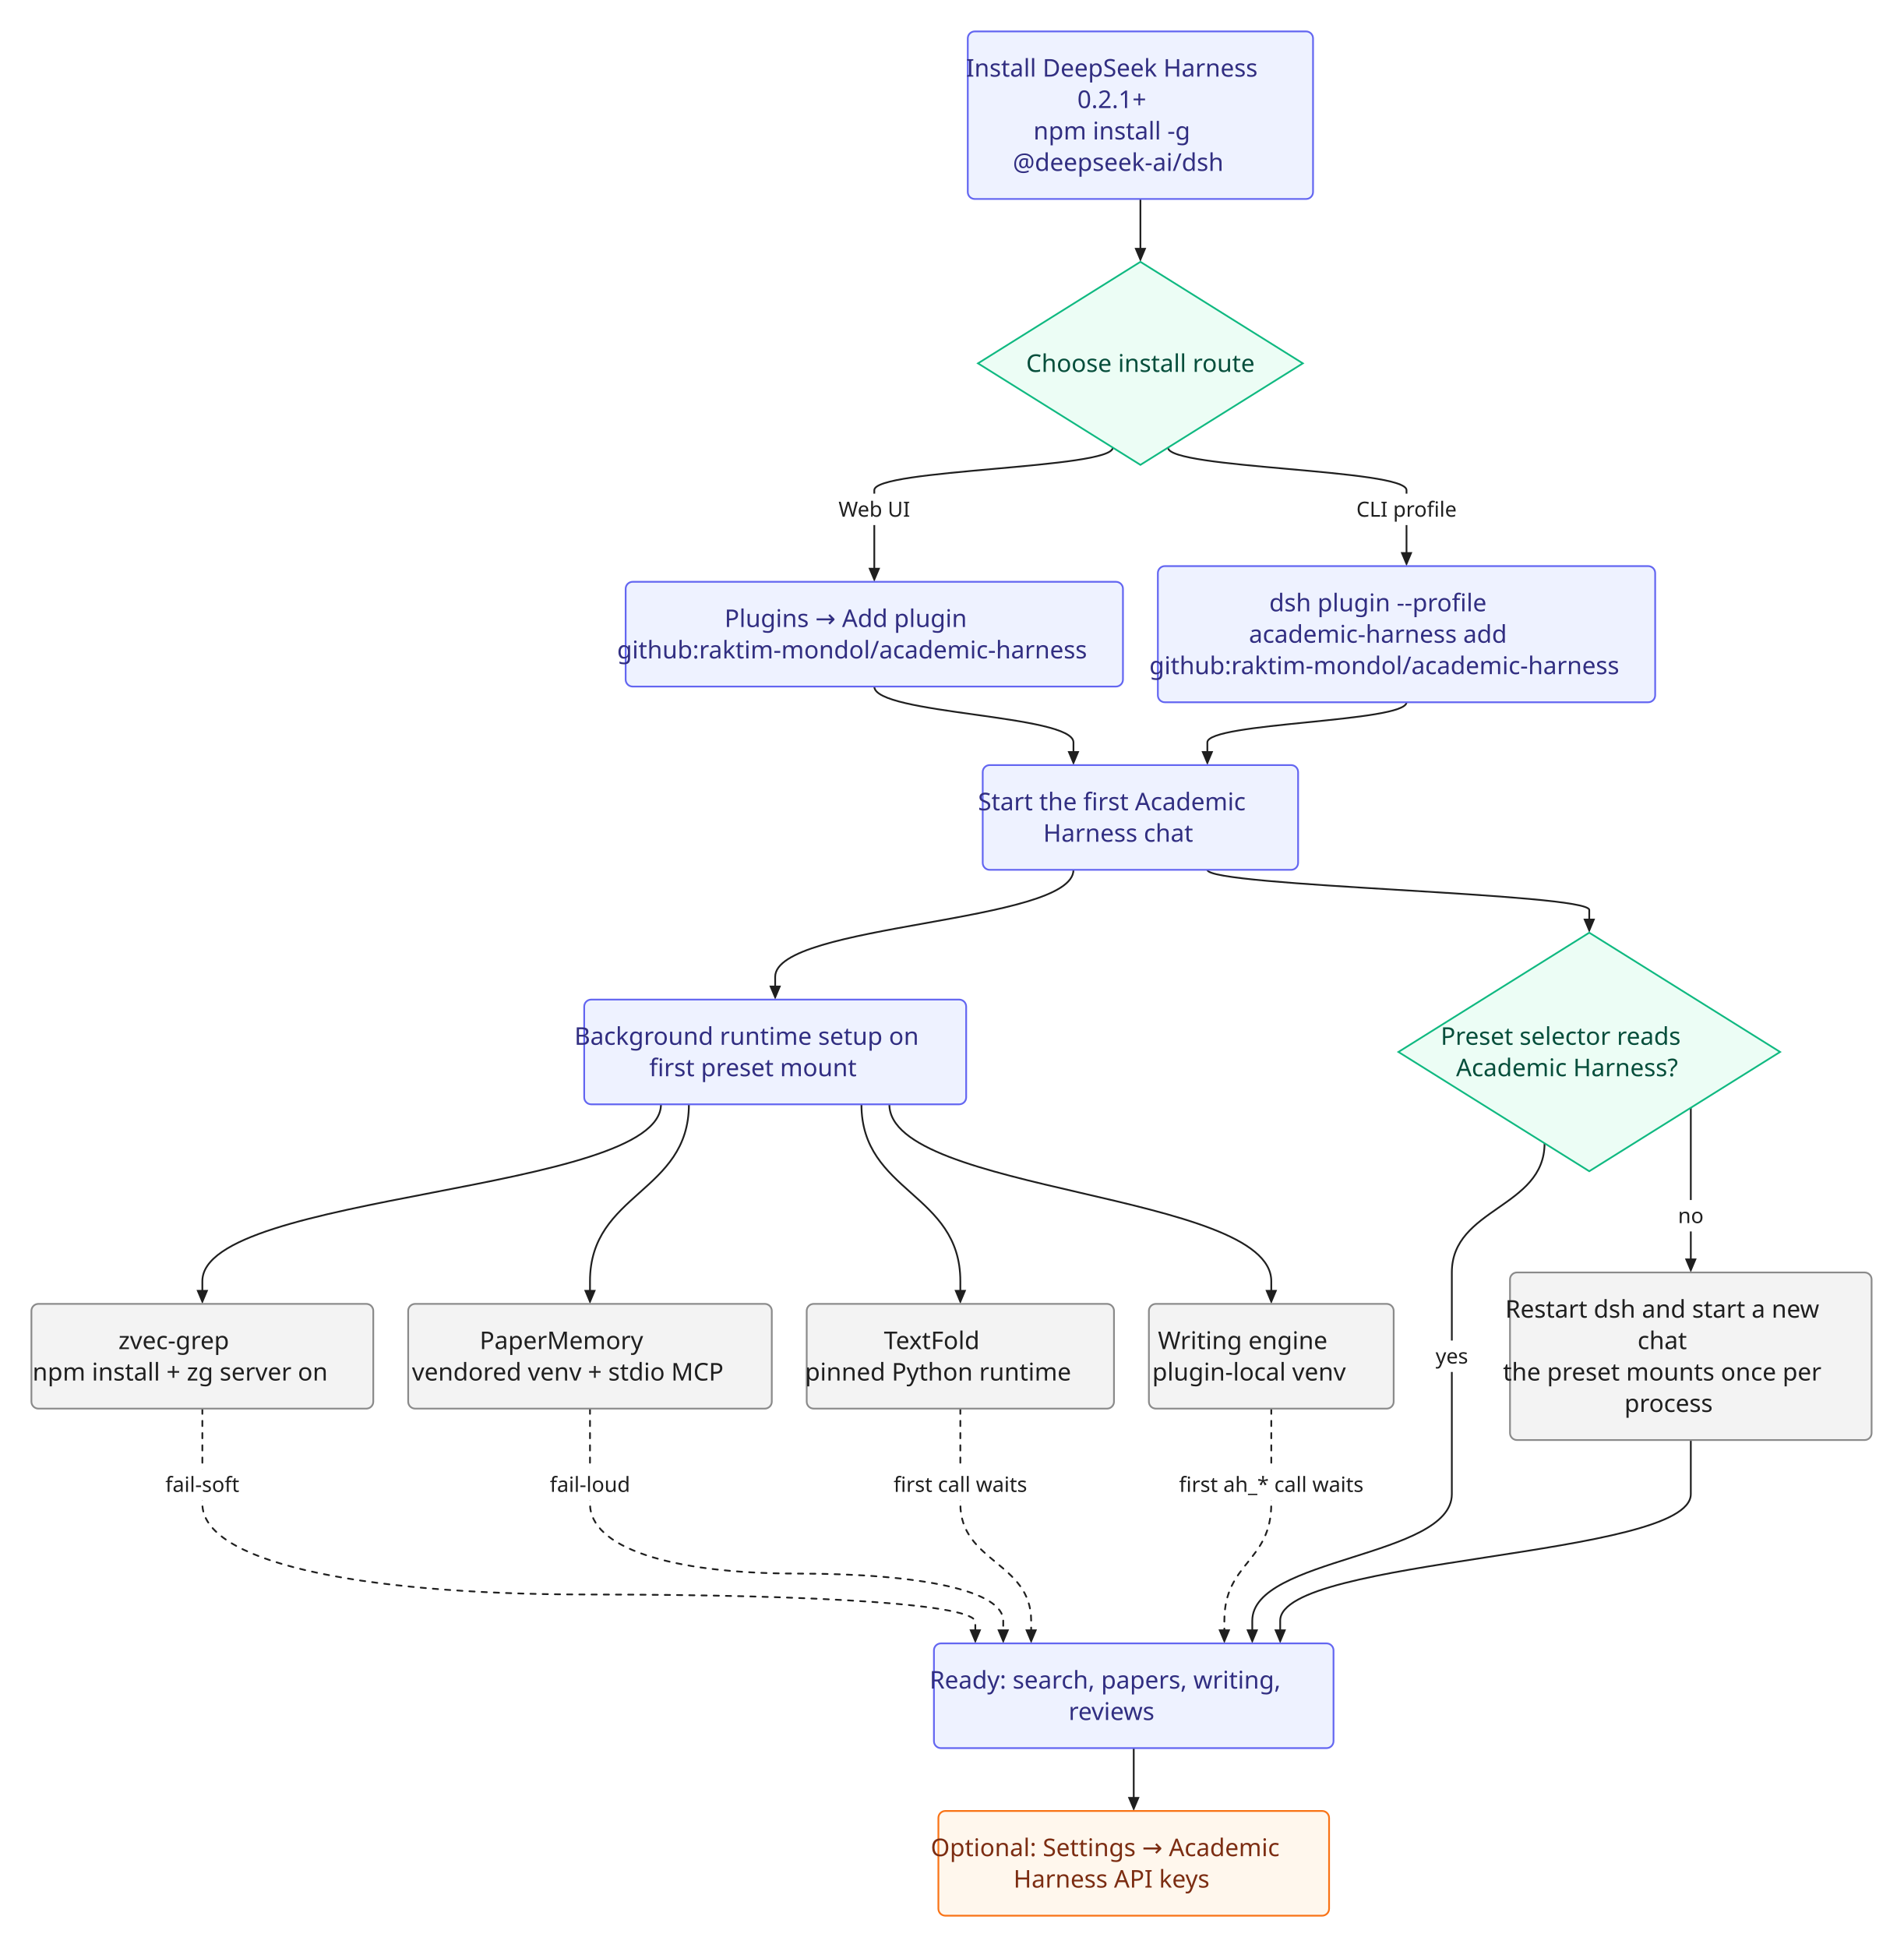
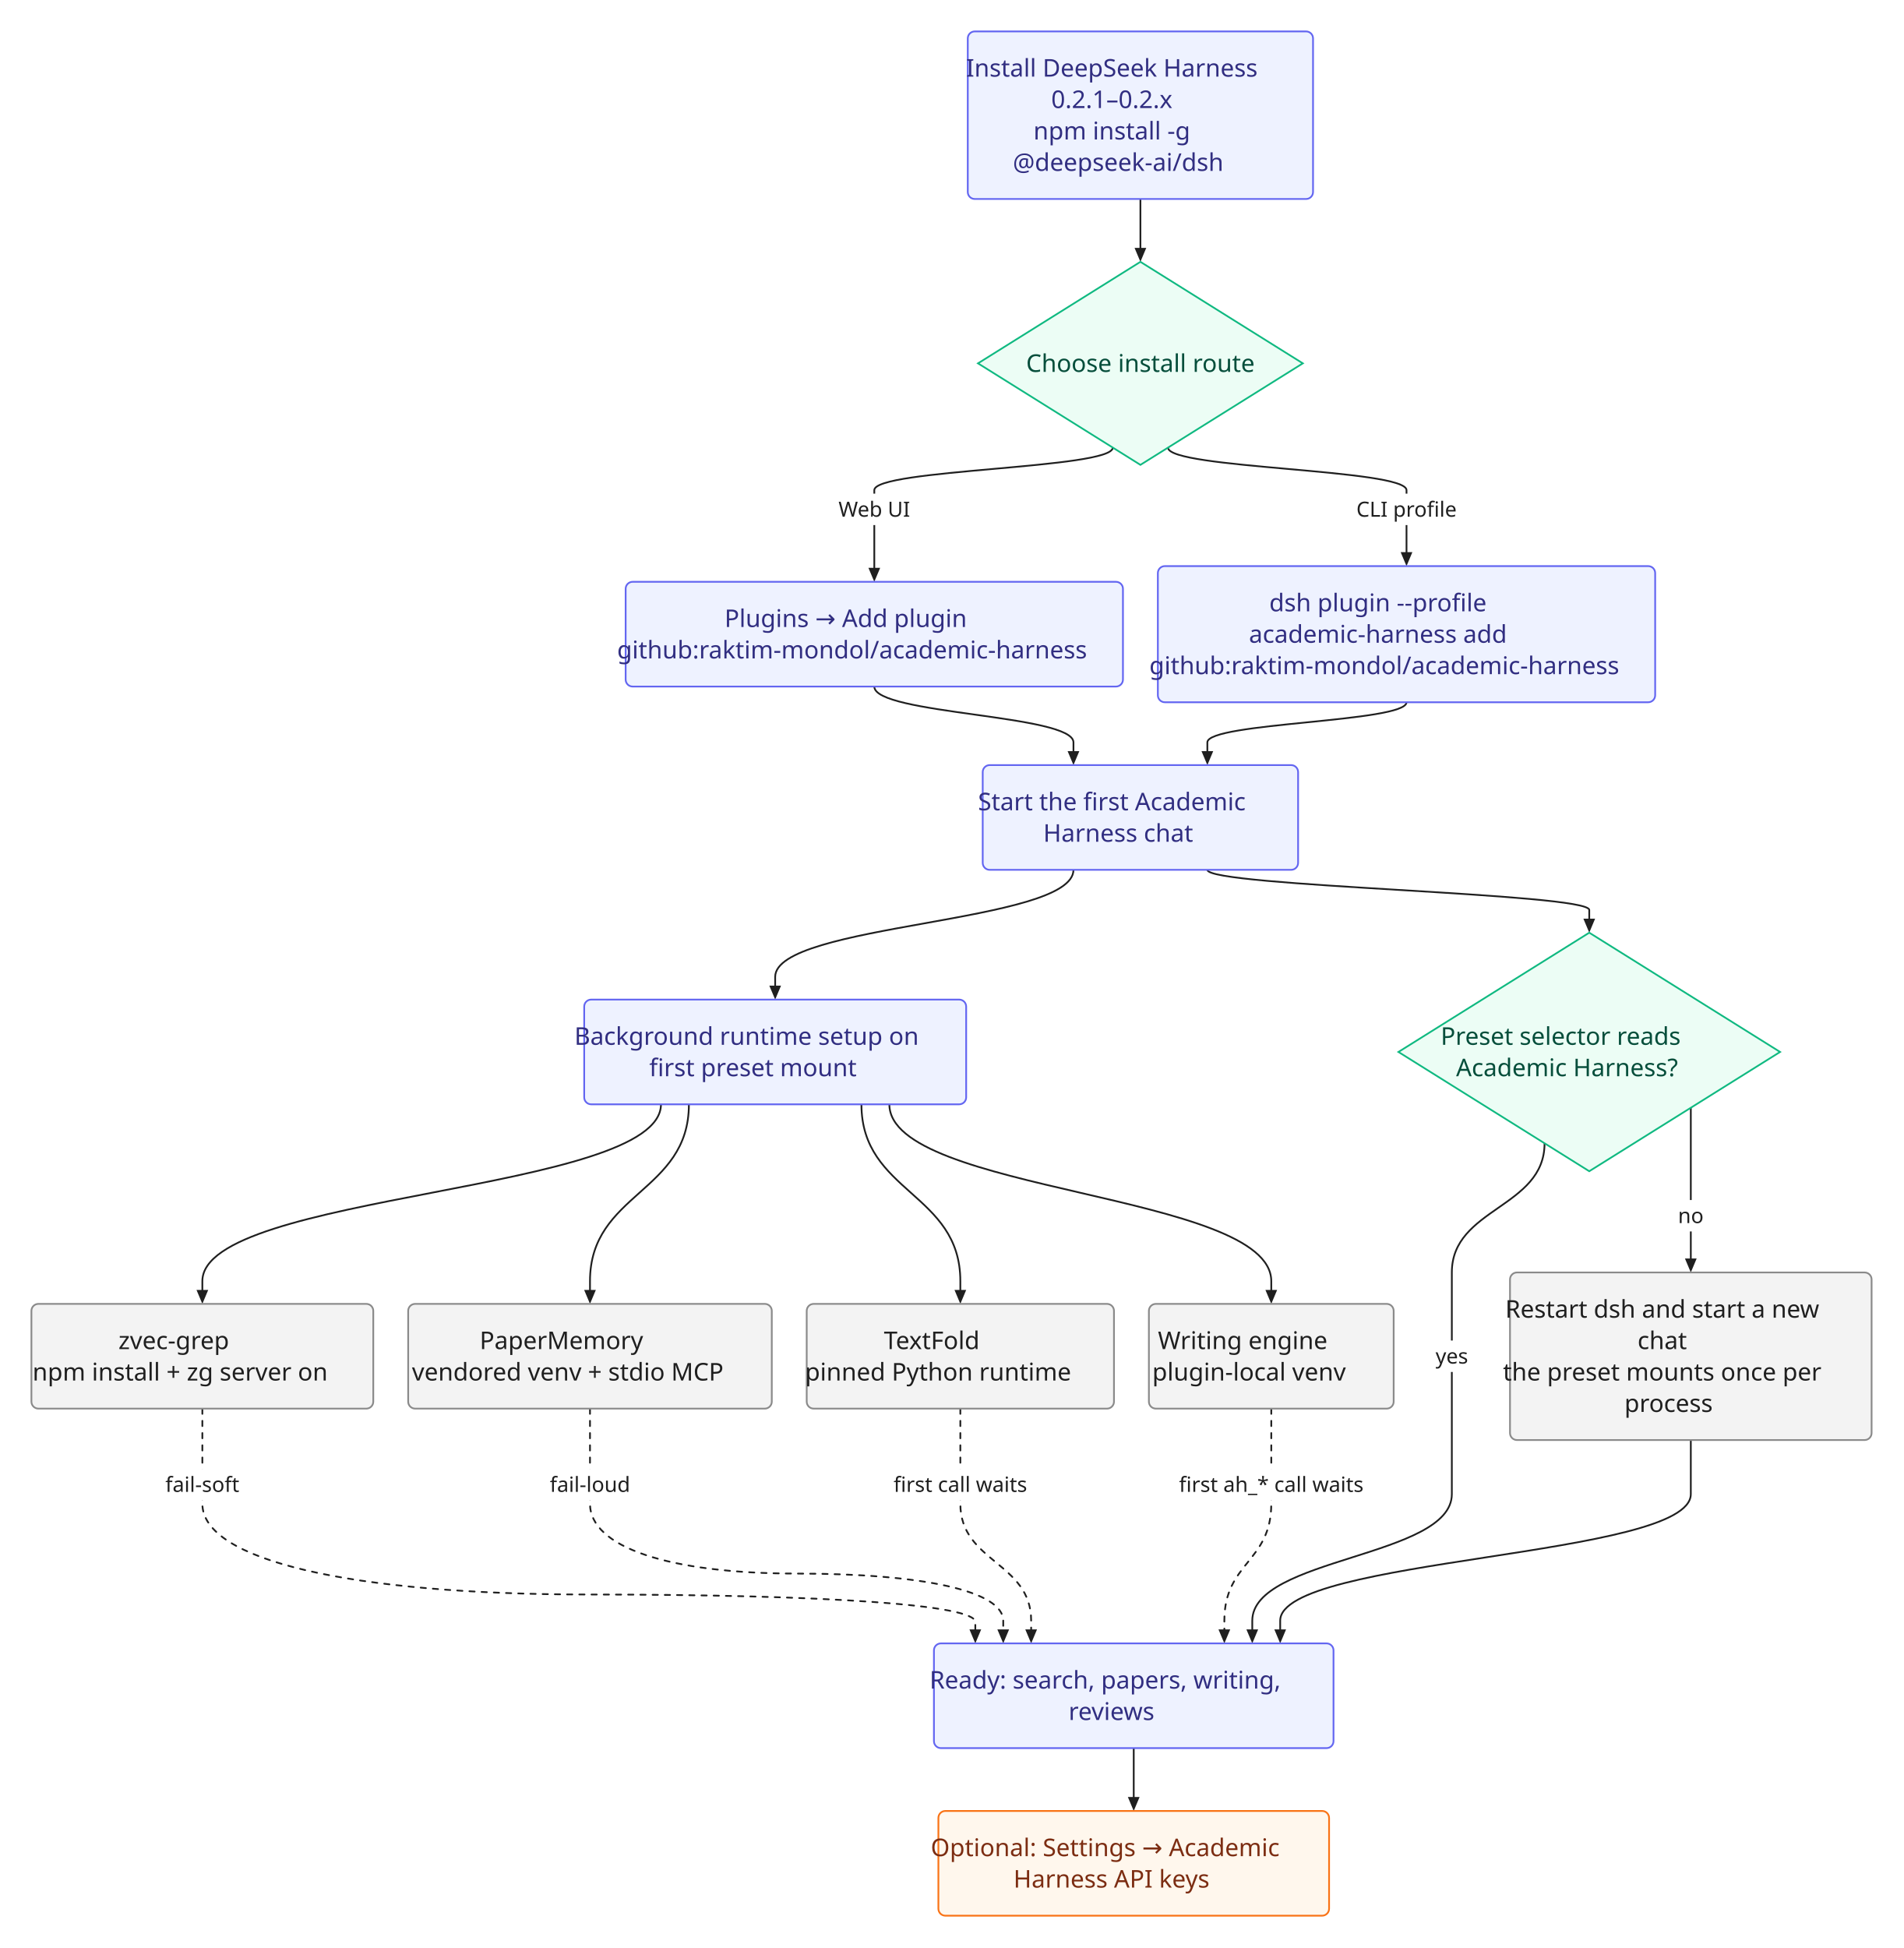
<svg xmlns="http://www.w3.org/2000/svg" class="pele pele-flowchart" viewBox="0 0 1091 1116" width="1091" height="1116" style="max-width:100%;height:auto;--_bg:#fff;--_fg:#1f1f1f;--_m:#6e6e6e;--_l:#1f1f1f;--_s:#f3f3f3;--_a:#e6e6e6;--_b:#8a8a8a;--_c:#5b7bd5;color:#1f1f1f;--_r:4px;--_fm:monospace;font:14px sans-serif;letter-spacing:normal;word-spacing:normal;text-transform:none;direction:ltr;font-family:sans-serif" fill="#1f1f1f" role="graphics-document document" aria-roledescription="flowchart">
  <rect width="100%" height="100%" fill="#ffffff" />
  <g class="pele-edges" fill="none" stroke="#1f1f1f" stroke-linecap="round">
    <g class="pele-edge" data-id="L_dsh_route_0">
      <path d="M653.46,114L653.46,143" />
      <path class="pele-marker" d="M653.46,150L650.1,142L656.82,142Z" fill="#1f1f1f" stroke="none" />
    </g>
    <g class="pele-edge" data-id="L_route_web_0">
      <path d="M637.62,256.43C637.62,268.63 500.98,268.63 500.98,280.82L500.98,326.32" />
      <path class="pele-marker" d="M500.98,333.32L497.62,325.32L504.34,325.32Z" fill="#1f1f1f" stroke="none" />
    </g>
    <g class="pele-edge" data-id="L_route_cli_0">
      <path d="M669.29,256.43C669.29,268.63 805.94,268.63 805.94,280.82L805.94,317.32" />
      <path class="pele-marker" d="M805.94,324.32L802.58,316.32L809.3,316.32Z" fill="#1f1f1f" stroke="none" />
    </g>
    <g class="pele-edge" data-id="L_web_first_0">
      <path d="M500.98,393.32C500.98,409.32 615.1,409.32 615.1,425.32L615.1,431.32" />
      <path class="pele-marker" d="M615.1,438.32L611.74,430.32L618.46,430.32Z" fill="#1f1f1f" stroke="none" />
    </g>
    <g class="pele-edge" data-id="L_cli_first_0">
      <path d="M805.94,402.32C805.94,413.82 691.82,413.82 691.82,425.32L691.82,431.32" />
      <path class="pele-marker" d="M691.82,438.32L688.46,430.32L695.18,430.32Z" fill="#1f1f1f" stroke="none" />
    </g>
    <g class="pele-edge" data-id="L_first_setup_0">
      <path d="M615.1,498.32C615.1,528.99 444.18,528.99 444.18,559.66L444.18,565.66" />
      <path class="pele-marker" d="M444.18,572.66L440.82,564.66L447.54,564.66Z" fill="#1f1f1f" stroke="none" />
    </g>
    <g class="pele-edge" data-id="L_setup_zg_0">
      <path d="M378.74,632.66C378.74,683.33 115.95,683.33 115.95,733.99L115.95,739.99" />
      <path class="pele-marker" d="M115.95,746.99L112.59,738.99L119.31,738.99Z" fill="#1f1f1f" stroke="none" />
    </g>
    <g class="pele-edge" data-id="L_setup_pm_0">
      <path d="M394.74,632.66C394.74,683.33 338.07,683.33 338.07,733.99L338.07,739.99" />
      <path class="pele-marker" d="M338.07,746.99L334.71,738.99L341.43,738.99Z" fill="#1f1f1f" stroke="none" />
    </g>
    <g class="pele-edge" data-id="L_setup_tf_0">
      <path d="M493.61,632.66C493.61,683.33 550.28,683.33 550.28,733.99L550.28,739.99" />
      <path class="pele-marker" d="M550.28,746.99L546.92,738.99L553.64,738.99Z" fill="#1f1f1f" stroke="none" />
    </g>
    <g class="pele-edge" data-id="L_setup_ah_0">
      <path d="M509.61,632.66C509.61,683.33 728.45,683.33 728.45,733.99L728.45,739.99" />
      <path class="pele-marker" d="M728.45,746.99L725.09,738.99L731.81,738.99Z" fill="#1f1f1f" stroke="none" />
    </g>
    <g class="pele-edge" data-id="L_first_preset_0">
      <path d="M691.82,498.32C691.82,507.99 910.65,511.65 910.65,521.32L910.65,527.32" />
      <path class="pele-marker" d="M910.65,534.32L907.29,526.32L914.01,526.32Z" fill="#1f1f1f" stroke="none" />
    </g>
    <g class="pele-edge" data-id="L_preset_ready_0">
      <path d="M885.04,654.99C885.04,691.99 831.91,691.99 831.91,728.99L831.91,855.99C831.91,892.24 717.56,892.24 717.56,928.49L717.56,934.49" />
      <path class="pele-marker" d="M717.56,941.49L714.2,933.49L720.92,933.49Z" fill="#1f1f1f" stroke="none" />
    </g>
    <g class="pele-edge" data-id="L_preset_fix_0">
      <path d="M968.84,634.62L968.84,721.99" />
      <path class="pele-marker" d="M968.84,728.99L965.48,720.99L972.2,720.99Z" fill="#1f1f1f" stroke="none" />
    </g>
    <g class="pele-edge" data-id="L_fix_ready_0">
      <path d="M968.84,824.99L968.84,855.99C968.84,892.24 733.56,892.24 733.56,928.49L733.56,934.49" />
      <path class="pele-marker" d="M733.56,941.49L730.2,933.49L736.92,933.49Z" fill="#1f1f1f" stroke="none" />
    </g>
    <g class="pele-edge" data-id="L_ready_keys_0">
      <path d="M649.63,1001.49L649.63,1030.49" />
      <path class="pele-marker" d="M649.63,1037.49L646.27,1029.49L652.99,1029.49Z" fill="#1f1f1f" stroke="none" />
    </g>
    <g class="pele-edge" data-id="L_zg_ready_0">
      <path d="M115.95,806.99L115.95,861.49C115.95,893.73 200.1,913.49 337.4,913.49C474.71,913.49 558.86,919.48 558.86,929.24L558.86,934.49" stroke-dasharray="3 4" />
      <path class="pele-marker" d="M558.86,941.49L555.5,933.49L562.22,933.49Z" fill="#1f1f1f" stroke="none" />
    </g>
    <g class="pele-edge" data-id="L_pm_ready_0">
      <path d="M338.07,806.99L338.07,861.49C338.07,886.29 383.06,901.49 456.47,901.49C529.87,901.49 574.86,911.75 574.86,928.49L574.86,934.49" stroke-dasharray="3 4" />
      <path class="pele-marker" d="M574.86,941.49L571.5,933.49L578.22,933.49Z" fill="#1f1f1f" stroke="none" />
    </g>
    <g class="pele-edge" data-id="L_tf_ready_0">
      <path d="M550.28,806.99L550.28,861.49C550.28,894.99 590.86,894.99 590.86,928.49L590.86,934.49" stroke-dasharray="3 4" />
      <path class="pele-marker" d="M590.86,941.49L587.5,933.49L594.22,933.49Z" fill="#1f1f1f" stroke="none" />
    </g>
    <g class="pele-edge" data-id="L_ah_ready_0">
      <path d="M728.45,806.99L728.45,861.49C728.45,894.99 701.56,894.99 701.56,928.49L701.56,934.49" stroke-dasharray="3 4" />
      <path class="pele-marker" d="M701.56,941.49L698.2,933.49L704.92,933.49Z" fill="#1f1f1f" stroke="none" />
    </g>
  </g>
  <g class="pele-edge-labels" font-size="12">
    <g class="pele-edge-label" data-id="L_route_web_0">
      <rect x="476.97" y="282.82" width="48.01" height="18" rx="3" fill="#fff" />
      <text x="500.98" y="296.02" text-anchor="middle">Web UI</text>
    </g>
    <g class="pele-edge-label" data-id="L_route_cli_0">
      <rect x="774.6" y="282.82" width="62.68" height="18" rx="3" fill="#fff" />
      <text x="805.94" y="296.02" text-anchor="middle">CLI profile</text>
    </g>
    <g class="pele-edge-label" data-id="L_preset_ready_0">
      <rect x="818.58" y="767.99" width="26.67" height="18" rx="3" fill="#fff" />
      <text x="831.91" y="781.19" text-anchor="middle">yes</text>
    </g>
    <g class="pele-edge-label" data-id="L_preset_fix_0">
      <rect x="958.17" y="687.49" width="21.34" height="18" rx="3" fill="#fff" />
      <text x="968.84" y="700.69" text-anchor="middle">no</text>
    </g>
    <g class="pele-edge-label" data-id="L_zg_ready_0">
      <rect x="92.61" y="841.49" width="46.68" height="18" rx="3" fill="#fff" />
      <text x="115.95" y="854.69" text-anchor="middle">fail-soft</text>
    </g>
    <g class="pele-edge-label" data-id="L_pm_ready_0">
      <rect x="313.07" y="841.49" width="50.01" height="18" rx="3" fill="#fff" />
      <text x="338.07" y="854.69" text-anchor="middle">fail-loud</text>
    </g>
    <g class="pele-edge-label" data-id="L_tf_ready_0">
      <rect x="510.61" y="841.49" width="79.34" height="18" rx="3" fill="#fff" />
      <text x="550.28" y="854.69" text-anchor="middle">first call waits</text>
    </g>
    <g class="pele-edge-label" data-id="L_ah_ready_0">
      <rect x="674.77" y="841.49" width="107.36" height="18" rx="3" fill="#fff" />
      <text x="728.45" y="854.69" text-anchor="middle">first ah_* call waits</text>
    </g>
  </g>
  <g class="pele-nodes">
    <g class="pele-node pele-shape-rect step" data-id="dsh" transform="translate(653.46,66)">
      <rect x="-98.92" y="-48" width="197.84" height="96" fill="#f3f3f3" stroke="#8a8a8a" style="rx:4px;fill:#eef2ff;stroke:#6366f1;" />
      <text class="pele-label" style="fill:#312e81;" text-anchor="middle" xml:space="preserve">
        <tspan x="0" y="-22.1">Install DeepSeek Harness</tspan>
-         <tspan x="0" y="-4.1">0.2.1+</tspan>
+         <tspan x="0" y="-4.1">0.2.1–0.2.x</tspan>
        <tspan x="0" y="13.9">npm install -g</tspan>
        <tspan x="0" y="31.9">@deepseek-ai/dsh</tspan>
      </text>
    </g>
    <g class="pele-node pele-shape-diam decision" data-id="route" transform="translate(653.46,208.16)">
      <polygon points="0,-58.16 93.06,0 0,58.16 -93.06,0" fill="#f3f3f3" stroke="#8a8a8a" style="fill:#ecfdf5;stroke:#10b981;" />
      <text class="pele-label" style="fill:#064e3b;" x="0" y="4.9" text-anchor="middle">Choose install route</text>
    </g>
    <g class="pele-node pele-shape-rect step" data-id="web" transform="translate(500.98,363.32)">
      <rect x="-142.48" y="-30" width="284.96" height="60" fill="#f3f3f3" stroke="#8a8a8a" style="rx:4px;fill:#eef2ff;stroke:#6366f1;" />
      <text class="pele-label" style="fill:#312e81;" text-anchor="middle" xml:space="preserve">
        <tspan x="0" y="-4.1">Plugins → Add plugin</tspan>
        <tspan x="0" y="13.9">github:raktim-mondol/academic-harness</tspan>
      </text>
    </g>
    <g class="pele-node pele-shape-rect step" data-id="cli" transform="translate(805.94,363.32)">
      <rect x="-142.48" y="-39" width="284.96" height="78" fill="#f3f3f3" stroke="#8a8a8a" style="rx:4px;fill:#eef2ff;stroke:#6366f1;" />
      <text class="pele-label" style="fill:#312e81;" text-anchor="middle" xml:space="preserve">
        <tspan x="0" y="-13.1">dsh plugin --profile</tspan>
        <tspan x="0" y="4.9">academic-harness add</tspan>
        <tspan x="0" y="22.9">github:raktim-mondol/academic-harness</tspan>
      </text>
    </g>
    <g class="pele-node pele-shape-rect step" data-id="first" transform="translate(653.46,468.32)">
      <rect x="-90.36" y="-30" width="180.72" height="60" fill="#f3f3f3" stroke="#8a8a8a" style="rx:4px;fill:#eef2ff;stroke:#6366f1;" />
      <text class="pele-label" style="fill:#312e81;" text-anchor="middle" xml:space="preserve">
        <tspan x="0" y="-4.1">Start the first Academic</tspan>
        <tspan x="0" y="13.9">Harness chat</tspan>
      </text>
    </g>
    <g class="pele-node pele-shape-rect step" data-id="setup" transform="translate(444.18,602.66)">
      <rect x="-109.43" y="-30" width="218.87" height="60" fill="#f3f3f3" stroke="#8a8a8a" style="rx:4px;fill:#eef2ff;stroke:#6366f1;" />
      <text class="pele-label" style="fill:#312e81;" text-anchor="middle" xml:space="preserve">
        <tspan x="0" y="-4.1">Background runtime setup on</tspan>
        <tspan x="0" y="13.9">first preset mount</tspan>
      </text>
    </g>
    <g class="pele-node pele-shape-rect" data-id="zg" transform="translate(115.95,776.99)">
      <rect x="-97.95" y="-30" width="195.89" height="60" fill="#f3f3f3" stroke="#8a8a8a" style="rx:4px" />
      <text class="pele-label" text-anchor="middle" xml:space="preserve">
        <tspan x="0" y="-4.1">zvec-grep</tspan>
        <tspan x="0" y="13.9">npm install + zg server on</tspan>
      </text>
    </g>
    <g class="pele-node pele-shape-rect" data-id="pm" transform="translate(338.07,776.99)">
      <rect x="-104.18" y="-30" width="208.35" height="60" fill="#f3f3f3" stroke="#8a8a8a" style="rx:4px" />
      <text class="pele-label" text-anchor="middle" xml:space="preserve">
        <tspan x="0" y="-4.1">PaperMemory</tspan>
        <tspan x="0" y="13.9">vendored venv + stdio MCP</tspan>
      </text>
    </g>
    <g class="pele-node pele-shape-rect" data-id="tf" transform="translate(550.28,776.99)">
      <rect x="-88.03" y="-30" width="176.07" height="60" fill="#f3f3f3" stroke="#8a8a8a" style="rx:4px" />
      <text class="pele-label" text-anchor="middle" xml:space="preserve">
        <tspan x="0" y="-4.1">TextFold</tspan>
        <tspan x="0" y="13.9">pinned Python runtime</tspan>
      </text>
    </g>
    <g class="pele-node pele-shape-rect" data-id="ah" transform="translate(728.45,776.99)">
      <rect x="-70.13" y="-30" width="140.26" height="60" fill="#f3f3f3" stroke="#8a8a8a" style="rx:4px" />
      <text class="pele-label" text-anchor="middle" xml:space="preserve">
        <tspan x="0" y="-4.1">Writing engine</tspan>
        <tspan x="0" y="13.9">plugin-local venv</tspan>
      </text>
    </g>
    <g class="pele-node pele-shape-diam decision" data-id="preset" transform="translate(910.65,602.66)">
      <polygon points="0,-68.33 109.34,0 0,68.33 -109.34,0" fill="#f3f3f3" stroke="#8a8a8a" style="fill:#ecfdf5;stroke:#10b981;" />
      <text class="pele-label" style="fill:#064e3b;" text-anchor="middle" xml:space="preserve">
        <tspan x="0" y="-4.1">Preset selector reads</tspan>
        <tspan x="0" y="13.9">Academic Harness?</tspan>
      </text>
    </g>
    <g class="pele-node pele-shape-rect step" data-id="ready" transform="translate(649.63,971.49)">
      <rect x="-114.48" y="-30" width="228.96" height="60" fill="#f3f3f3" stroke="#8a8a8a" style="rx:4px;fill:#eef2ff;stroke:#6366f1;" />
      <text class="pele-label" style="fill:#312e81;" text-anchor="middle" xml:space="preserve">
        <tspan x="0" y="-4.1">Ready: search, papers, writing,</tspan>
        <tspan x="0" y="13.9">reviews</tspan>
      </text>
    </g>
    <g class="pele-node pele-shape-rect" data-id="fix" transform="translate(968.84,776.99)">
      <rect x="-103.6" y="-48" width="207.19" height="96" fill="#f3f3f3" stroke="#8a8a8a" style="rx:4px" />
      <text class="pele-label" text-anchor="middle" xml:space="preserve">
        <tspan x="0" y="-22.1">Restart dsh and start a new</tspan>
        <tspan x="0" y="-4.1">chat</tspan>
        <tspan x="0" y="13.9">the preset mounts once per</tspan>
        <tspan x="0" y="31.9">process</tspan>
      </text>
    </g>
    <g class="pele-node pele-shape-rect optional" data-id="keys" transform="translate(649.63,1067.49)">
      <rect x="-111.93" y="-30" width="223.87" height="60" fill="#f3f3f3" stroke="#8a8a8a" style="rx:4px;fill:#fff7ed;stroke:#f97316;" />
      <text class="pele-label" style="fill:#7c2d12;" text-anchor="middle" xml:space="preserve">
        <tspan x="0" y="-4.1">Optional: Settings → Academic</tspan>
        <tspan x="0" y="13.9">Harness API keys</tspan>
      </text>
    </g>
  </g>
</svg>
